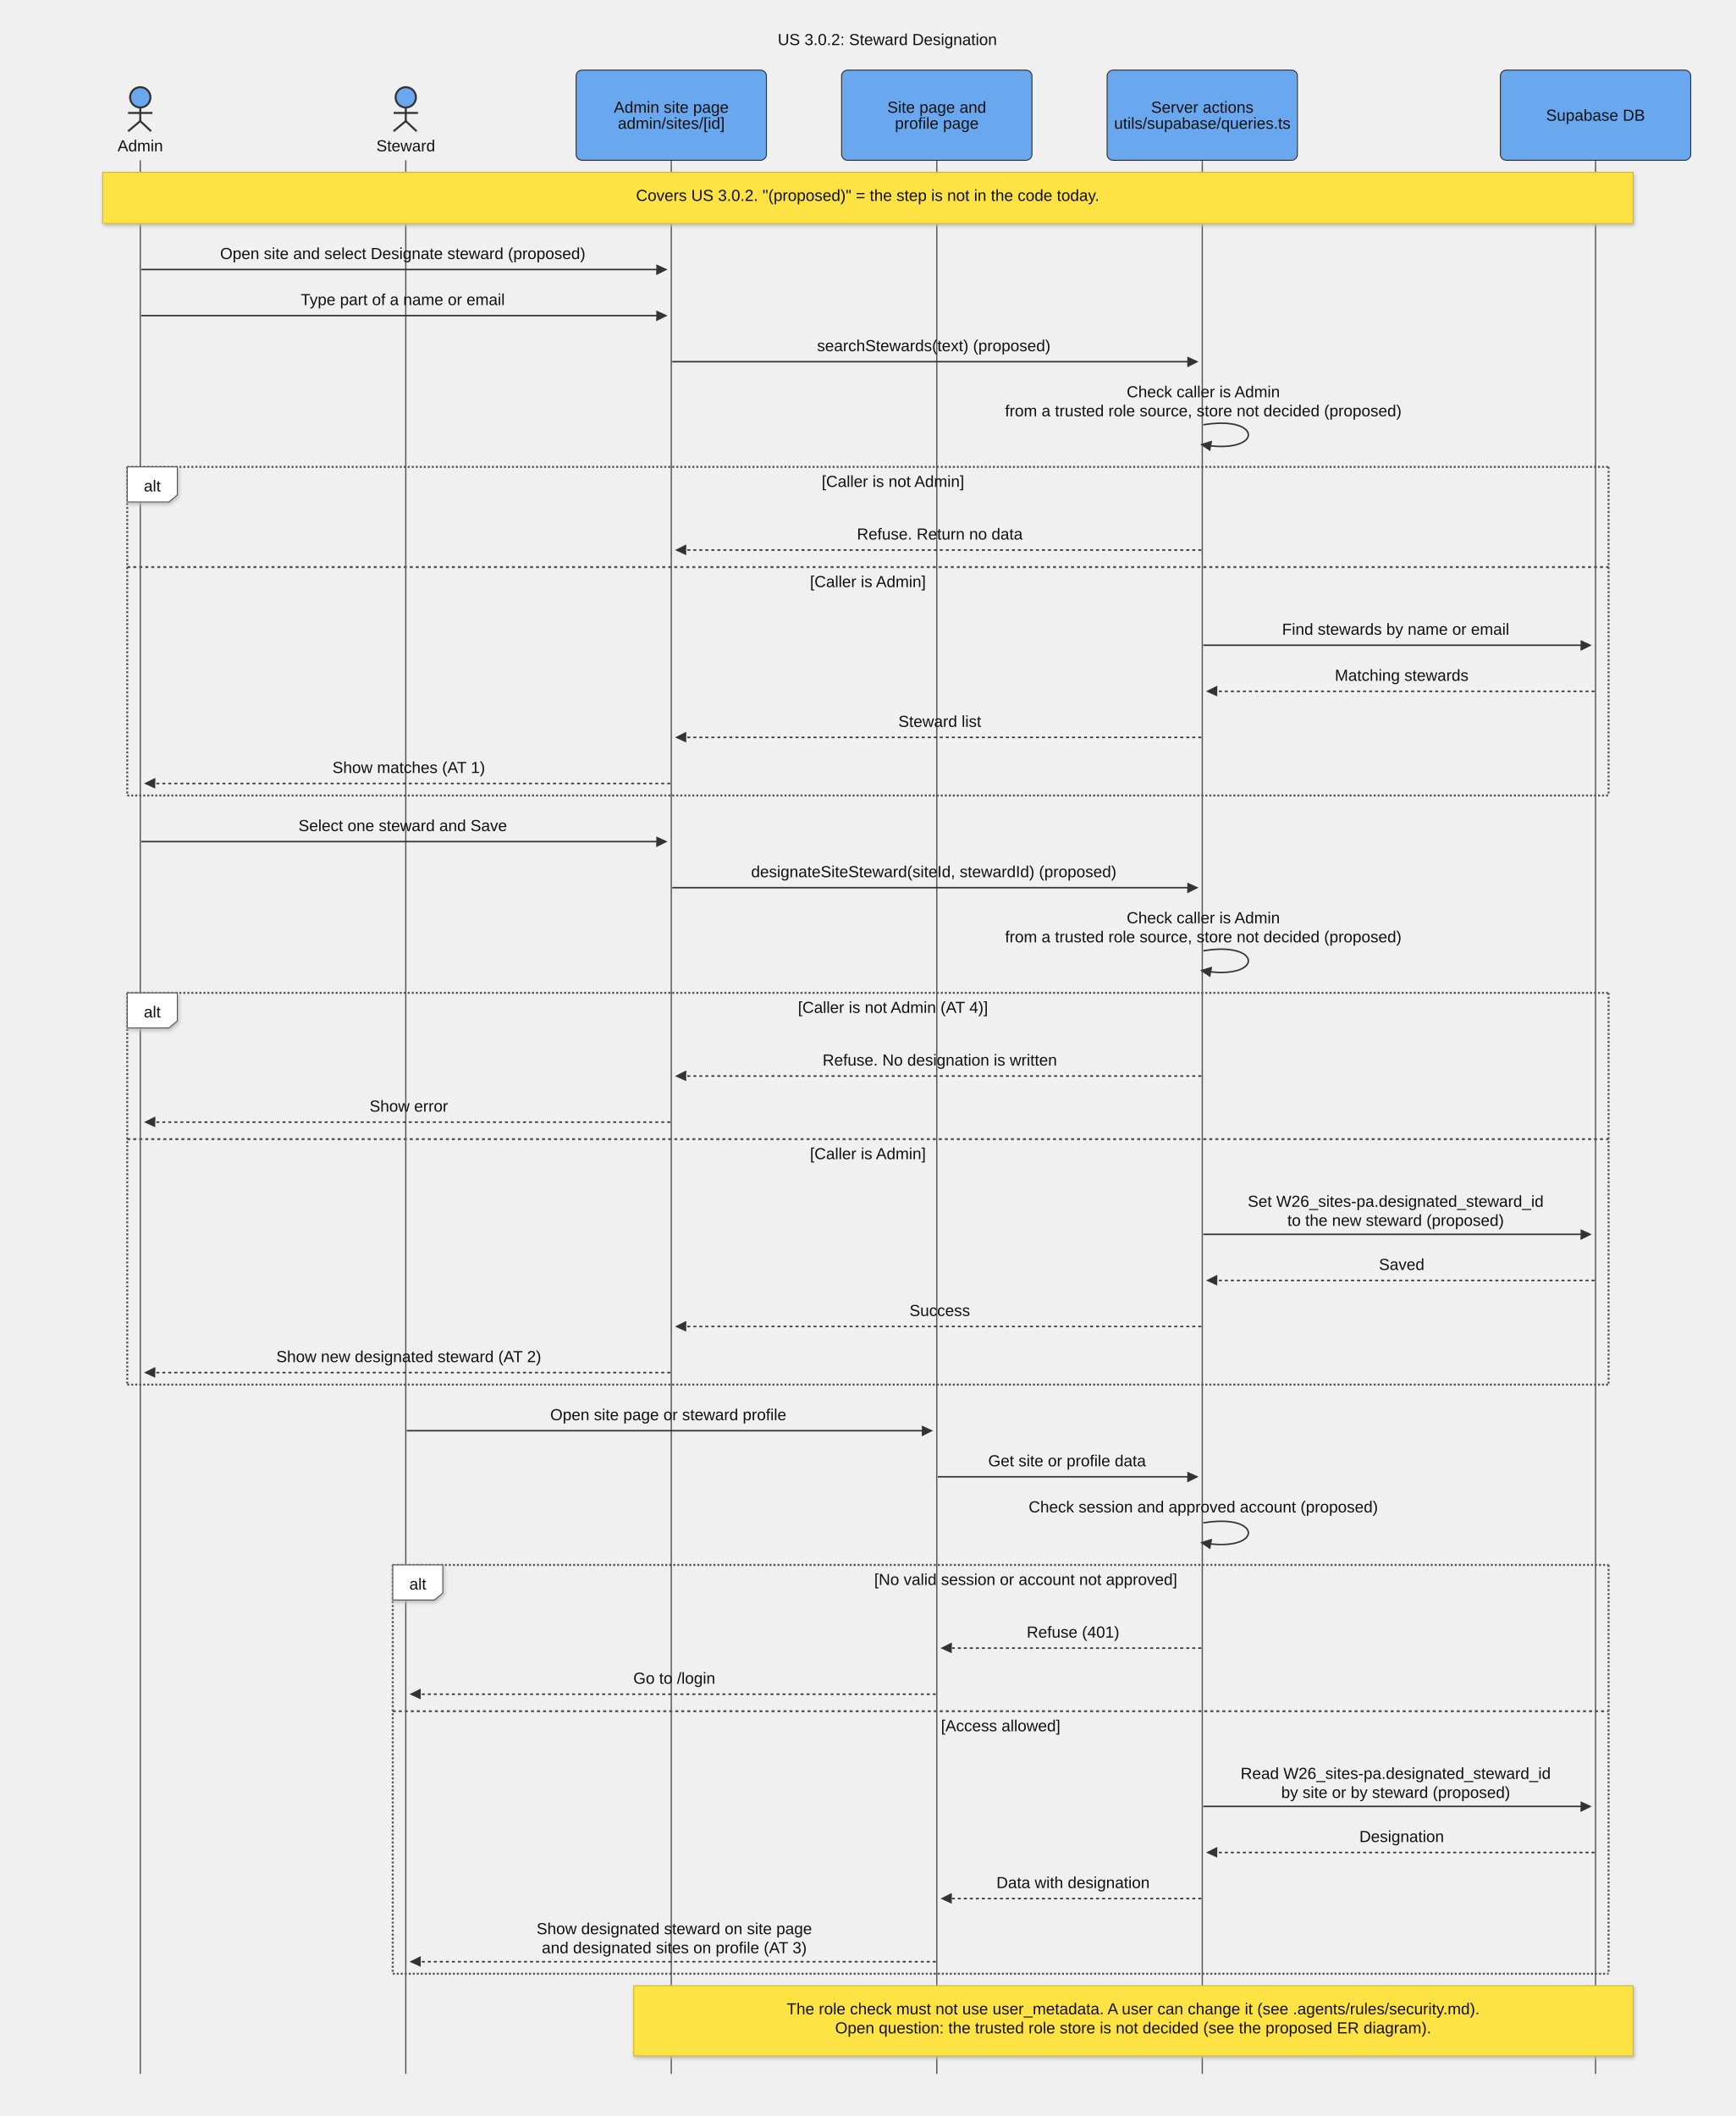
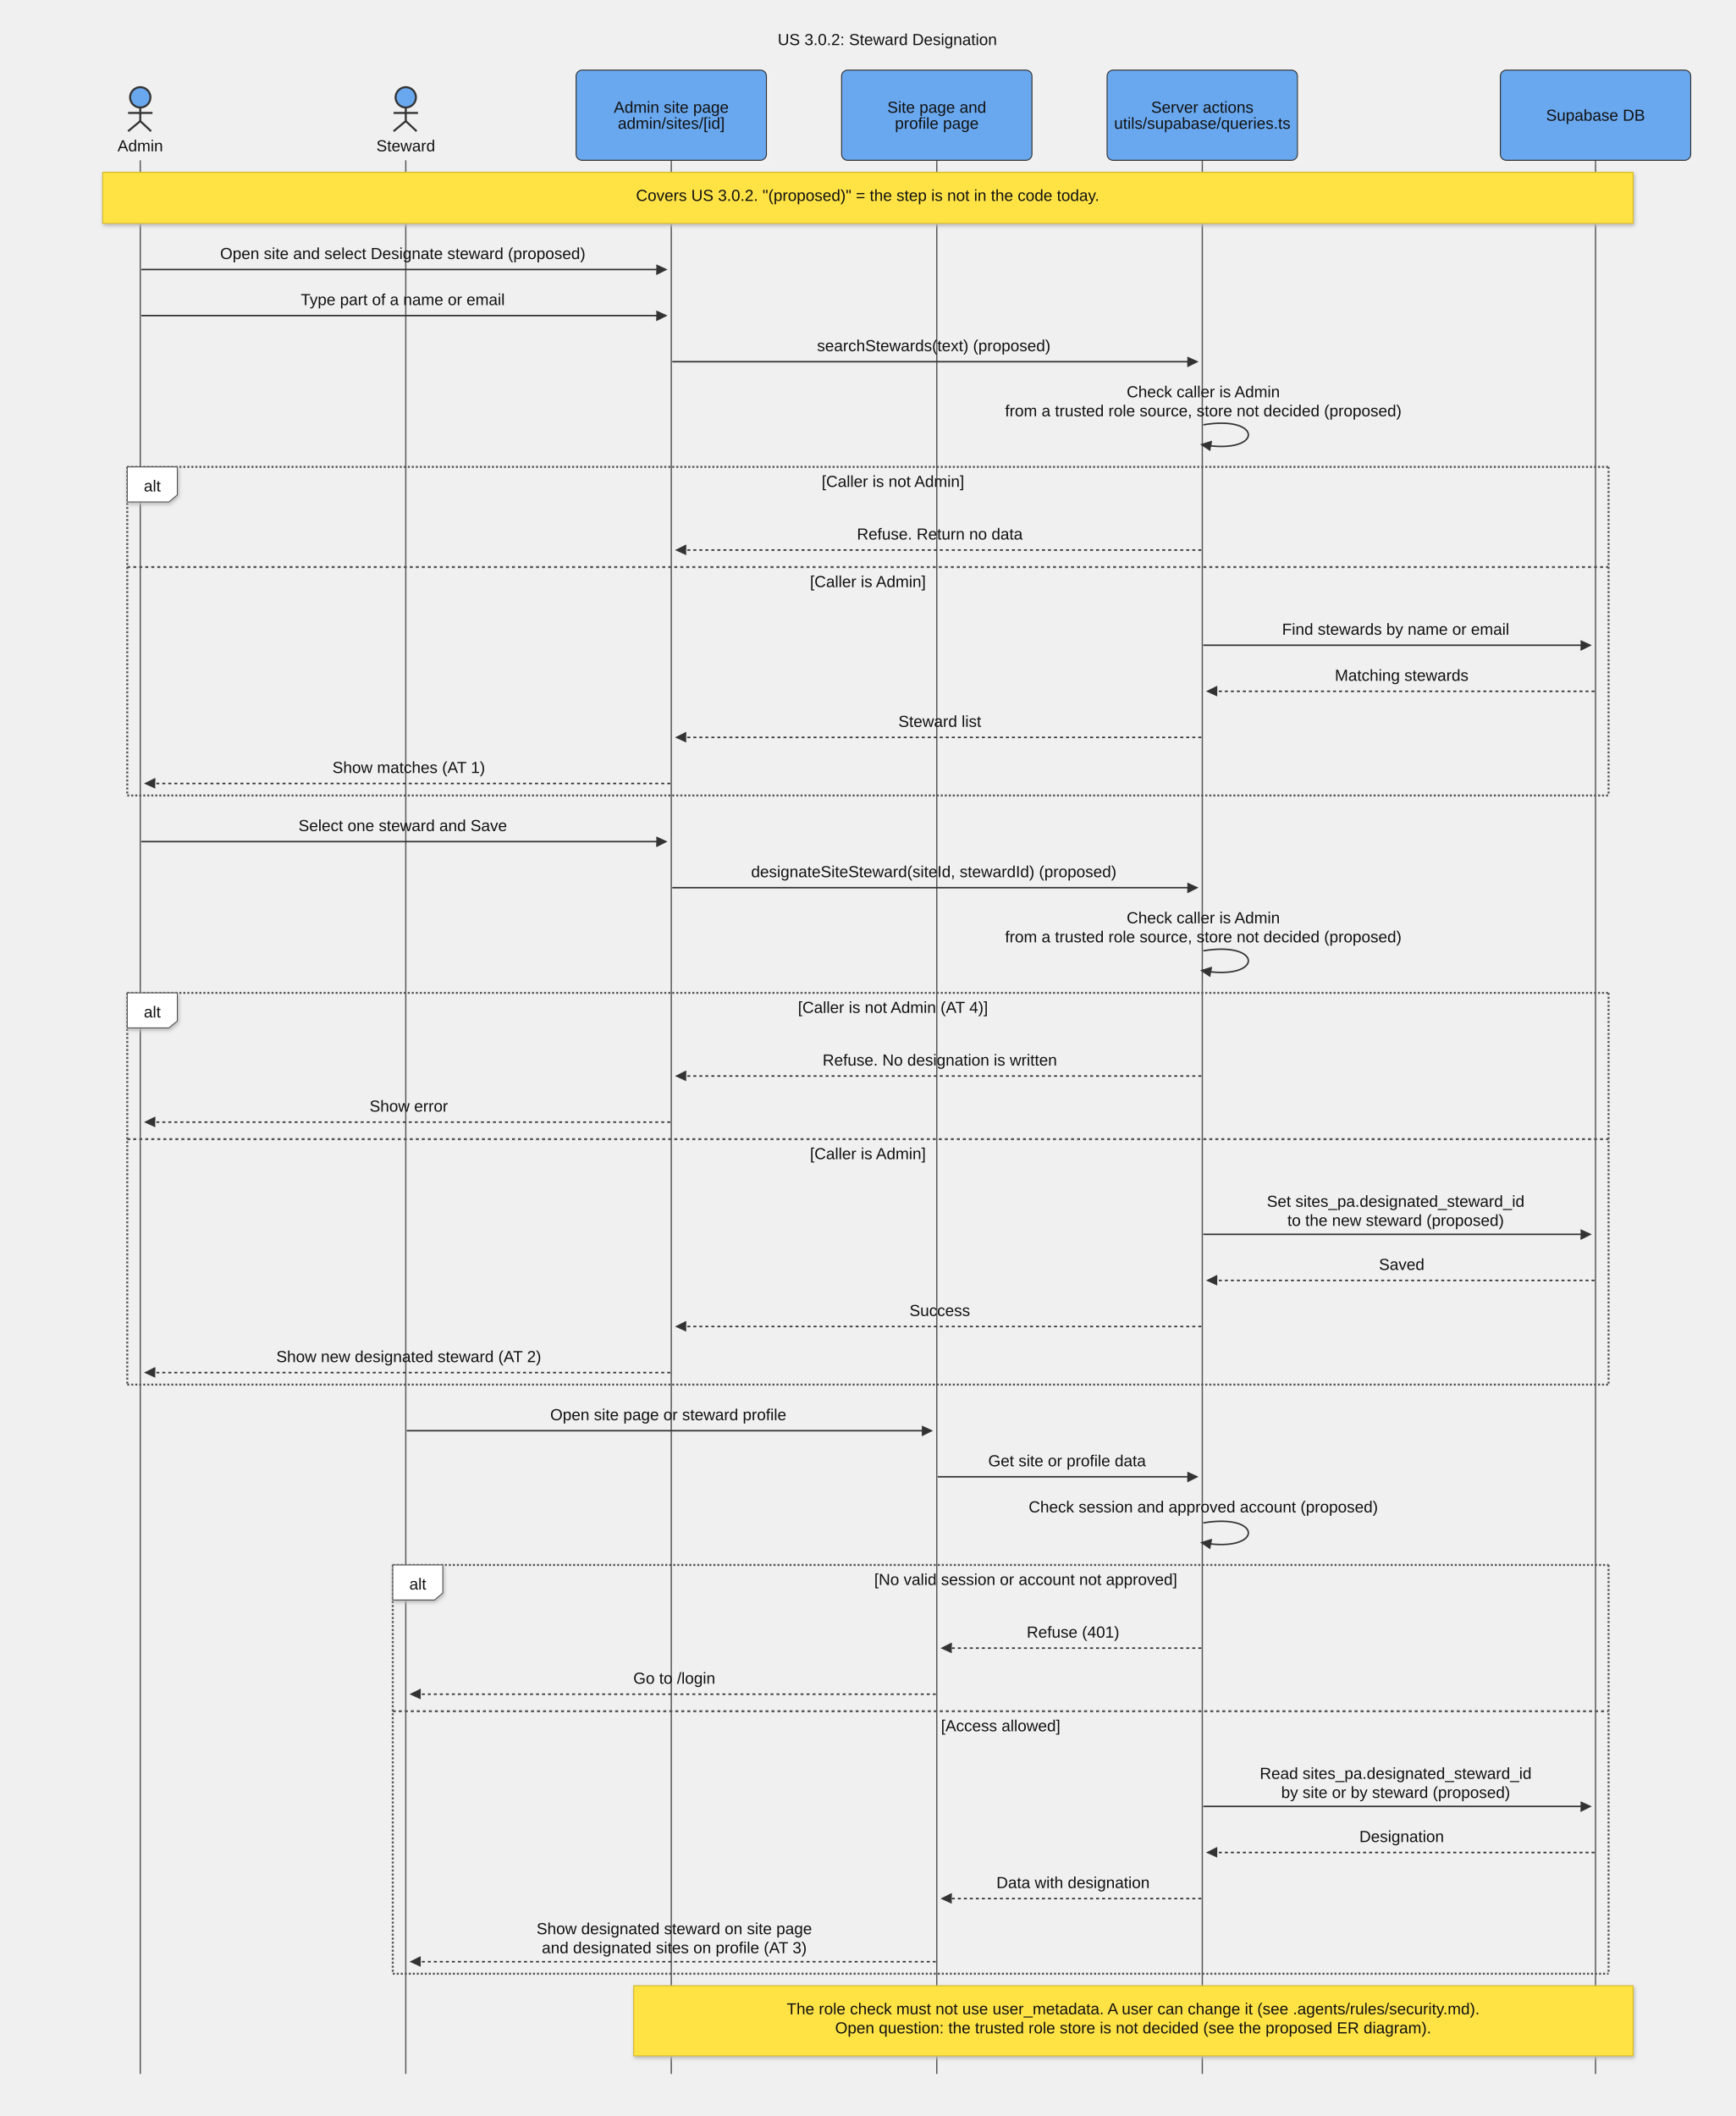
<svg xmlns="http://www.w3.org/2000/svg" id="my-svg" width="100%" style="max-width: 1732.5px; background-color: white;" viewBox="-45 -70 1732.5 2112" role="graphics-document document" aria-roledescription="sequence">
  <g>
    <line id="actor5" x1="1547.5" y1="90" x2="1547.5" y2="2000" class="actor-line 200" stroke-width="0.5px" stroke="#999" name="DB" data-et="life-line" data-id="DB" />
    <g id="root-5" data-look="neo" data-et="participant" data-type="participant" data-id="DB">
      <rect x="1452.5" y="0" fill="#eaeaea" stroke="#666" width="190" height="90" name="DB" rx="6" ry="6" class="actor actor-top" data-look="neo" filter="url(#my-svg-drop-shadow)" />
      <text x="1547.5" y="45" dominant-baseline="central" alignment-baseline="central" class="actor actor-box" style="text-anchor: middle; font-size: 16px; font-weight: 400;">
        <tspan x="1547.5" dy="0">Supabase DB</tspan>
      </text>
    </g>
  </g>
  <g>
    <line id="actor4" x1="1155" y1="90" x2="1155" y2="2000" class="actor-line 200" stroke-width="0.5px" stroke="#999" name="Server" data-et="life-line" data-id="Server" />
    <g id="root-4" data-look="neo" data-et="participant" data-type="participant" data-id="Server">
      <rect x="1060" y="0" fill="#eaeaea" stroke="#666" width="190" height="90" name="Server" rx="6" ry="6" class="actor actor-top" data-look="neo" filter="url(#my-svg-drop-shadow)" />
      <text x="1155" y="45" dominant-baseline="central" alignment-baseline="central" class="actor actor-box" style="text-anchor: middle; font-size: 16px; font-weight: 400;">
        <tspan x="1155" dy="-8">Server actions</tspan>
      </text>
      <text x="1155" y="45" dominant-baseline="central" alignment-baseline="central" class="actor actor-box" style="text-anchor: middle; font-size: 16px; font-weight: 400;">
        <tspan x="1155" dy="8">utils/supabase/queries.ts</tspan>
      </text>
    </g>
  </g>
  <g>
    <line id="actor3" x1="890" y1="90" x2="890" y2="2000" class="actor-line 200" stroke-width="0.5px" stroke="#999" name="Pages" data-et="life-line" data-id="Pages" />
    <g id="root-3" data-look="neo" data-et="participant" data-type="participant" data-id="Pages">
      <rect x="795" y="0" fill="#eaeaea" stroke="#666" width="190" height="90" name="Pages" rx="6" ry="6" class="actor actor-top" data-look="neo" filter="url(#my-svg-drop-shadow)" />
      <text x="890" y="45" dominant-baseline="central" alignment-baseline="central" class="actor actor-box" style="text-anchor: middle; font-size: 16px; font-weight: 400;">
        <tspan x="890" dy="-8">Site page and</tspan>
      </text>
      <text x="890" y="45" dominant-baseline="central" alignment-baseline="central" class="actor actor-box" style="text-anchor: middle; font-size: 16px; font-weight: 400;">
        <tspan x="890" dy="8">profile page</tspan>
      </text>
    </g>
  </g>
  <g>
    <line id="actor2" x1="625" y1="90" x2="625" y2="2000" class="actor-line 200" stroke-width="0.5px" stroke="#999" name="AdminSite" data-et="life-line" data-id="AdminSite" />
    <g id="root-2" data-look="neo" data-et="participant" data-type="participant" data-id="AdminSite">
      <rect x="530" y="0" fill="#eaeaea" stroke="#666" width="190" height="90" name="AdminSite" rx="6" ry="6" class="actor actor-top" data-look="neo" filter="url(#my-svg-drop-shadow)" />
      <text x="625" y="45" dominant-baseline="central" alignment-baseline="central" class="actor actor-box" style="text-anchor: middle; font-size: 16px; font-weight: 400;">
        <tspan x="625" dy="-8">Admin site page</tspan>
      </text>
      <text x="625" y="45" dominant-baseline="central" alignment-baseline="central" class="actor actor-box" style="text-anchor: middle; font-size: 16px; font-weight: 400;">
        <tspan x="625" dy="8">admin/sites/[id]</tspan>
      </text>
    </g>
  </g>
  <g>
    <line id="actor1" x1="360" y1="90" x2="360" y2="2000" class="actor-line 200" stroke-width="0.5px" stroke="#999" name="Steward" data-et="life-line" data-id="Steward" />
  </g>
  <g>
    <line id="actor0" x1="95" y1="90" x2="95" y2="2000" class="actor-line 200" stroke-width="0.5px" stroke="#999" name="Admin" data-et="life-line" data-id="Admin" />
  </g>
  <style>#my-svg{font-family:"trebuchet ms",verdana,arial,sans-serif;font-size:16px;fill:#111111;}@keyframes edge-animation-frame{from{stroke-dashoffset:0;}}@keyframes dash{to{stroke-dashoffset:0;}}#my-svg .edge-animation-slow{stroke-dasharray:9,5!important;stroke-dashoffset:900;animation:dash 50s linear infinite;stroke-linecap:round;}#my-svg .edge-animation-fast{stroke-dasharray:9,5!important;stroke-dashoffset:900;animation:dash 20s linear infinite;stroke-linecap:round;}#my-svg .error-icon{fill:hsl(31.791, 80.723%, 72.451%);}#my-svg .error-text{fill:rgb(13.542, 66.864, 126.958);stroke:rgb(13.542, 66.864, 126.958);}#my-svg .edge-thickness-normal{stroke-width:1px;}#my-svg .edge-thickness-thick{stroke-width:3.5px;}#my-svg .edge-pattern-solid{stroke-dasharray:0;}#my-svg .edge-thickness-invisible{stroke-width:0;fill:none;}#my-svg .edge-pattern-dashed{stroke-dasharray:3;}#my-svg .edge-pattern-dotted{stroke-dasharray:2;}#my-svg .marker{fill:#000000;stroke:#000000;}#my-svg .marker.cross{stroke:#000000;}#my-svg svg{font-family:"trebuchet ms",verdana,arial,sans-serif;font-size:16px;}#my-svg p{margin:0;}#my-svg .actor{stroke:#333333;fill:#69a8ef;stroke-width:1;}#my-svg rect.actor.outer-path[data-look="neo"]{filter:drop-shadow( 1px 2px 2px rgba(185,185,185,1));}#my-svg rect.note[data-look="neo"]{stroke:#d4ba24;fill:#ffe344;filter:drop-shadow( 1px 2px 2px rgba(185,185,185,1));}#my-svg text.actor&gt;tspan{fill:#111111;stroke:none;}#my-svg .actor-line{stroke:#555555;}#my-svg .innerArc{stroke-width:1.5;stroke-dasharray:none;}#my-svg .messageLine0{stroke-width:1.5;stroke-dasharray:none;stroke:#333333;}#my-svg .messageLine1{stroke-width:1.5;stroke-dasharray:2,2;stroke:#333333;}#my-svg [id$="-arrowhead"] path{fill:#333333;stroke:#333333;}#my-svg .sequenceNumber{fill:#ffffff;}#my-svg [id$="-sequencenumber"]{fill:#333333;}#my-svg [id$="-crosshead"] path{fill:#333333;stroke:#333333;}#my-svg .messageText{fill:#111111;stroke:none;}#my-svg .labelBox{stroke:#555555;fill:#ffffff;filter:drop-shadow( 1px 2px 2px rgba(185,185,185,1));}#my-svg .labelText,#my-svg .labelText&gt;tspan{fill:#111111;stroke:none;}#my-svg .loopText,#my-svg .loopText&gt;tspan{fill:#111111;stroke:none;}#my-svg .sectionTitle,#my-svg .sectionTitle&gt;tspan{fill:#111111;stroke:none;}#my-svg .loopLine{stroke-width:2px;stroke-dasharray:2,2;stroke:#555555;fill:#555555;}#my-svg .note{stroke:#d4ba24;fill:#ffe344;}#my-svg .noteText,#my-svg .noteText&gt;tspan{fill:#111111;stroke:none;}#my-svg .activation0{fill:#cdd3db;stroke:#cdd3db;}#my-svg .activation1{fill:#cdd3db;stroke:#cdd3db;}#my-svg .activation2{fill:#cdd3db;stroke:#cdd3db;}#my-svg .actorPopupMenu{position:absolute;}#my-svg .actorPopupMenuPanel{position:absolute;fill:#69a8ef;box-shadow:0px 8px 16px 0px rgba(0,0,0,0.2);filter:drop-shadow(3px 5px 2px rgb(0 0 0 / 0.4));}#my-svg .actor-man circle,#my-svg line{fill:#69a8ef;stroke-width:2px;}#my-svg g rect.rect{filter:drop-shadow( 1px 2px 2px rgba(185,185,185,1));stroke:#333333;}#my-svg .node .neo-node{stroke:#333333;}#my-svg [data-look="neo"].node rect,#my-svg [data-look="neo"].cluster rect,#my-svg [data-look="neo"].node polygon{stroke:url(#my-svg-gradient);filter:drop-shadow( 1px 2px 2px rgba(185,185,185,1));}#my-svg [data-look="neo"].swimlane.cluster rect{filter:none;}#my-svg [data-look="neo"].node path{stroke:url(#my-svg-gradient);stroke-width:1px;}#my-svg [data-look="neo"].node .outer-path{filter:drop-shadow( 1px 2px 2px rgba(185,185,185,1));}#my-svg [data-look="neo"].node .neo-line path{stroke:#333333;filter:none;}#my-svg [data-look="neo"].node circle{stroke:url(#my-svg-gradient);filter:drop-shadow( 1px 2px 2px rgba(185,185,185,1));}#my-svg [data-look="neo"].node circle .state-start{fill:#000000;}#my-svg [data-look="neo"].icon-shape .icon{fill:url(#my-svg-gradient);filter:drop-shadow( 1px 2px 2px rgba(185,185,185,1));}#my-svg [data-look="neo"].icon-shape .icon-neo path{stroke:url(#my-svg-gradient);filter:drop-shadow( 1px 2px 2px rgba(185,185,185,1));}#my-svg .actor-line{stroke-dasharray:10,10!important;stroke-width:1.25px!important;}#my-svg :root{--mermaid-font-family:"trebuchet ms",verdana,arial,sans-serif;}</style>
  <g />
  <defs>
    <symbol id="my-svg-computer" width="24" height="24">
      <path transform="scale(.5)" d="M2 2v13h20v-13h-20zm18 11h-16v-9h16v9zm-10.228 6l.466-1h3.524l.467 1h-4.457zm14.228 3h-24l2-6h2.104l-1.33 4h18.45l-1.297-4h2.073l2 6zm-5-10h-14v-7h14v7z" />
    </symbol>
  </defs>
  <defs>
    <symbol id="my-svg-database" fill-rule="evenodd" clip-rule="evenodd">
      <path transform="scale(.5)" d="M12.258.001l.256.004.255.005.253.008.251.01.249.012.247.015.246.016.242.019.241.02.239.023.236.024.233.027.231.028.229.031.225.032.223.034.22.036.217.038.214.04.211.041.208.043.205.045.201.046.198.048.194.05.191.051.187.053.183.054.18.056.175.057.172.059.168.06.163.061.16.063.155.064.15.066.074.033.073.033.071.034.07.034.069.035.068.035.067.035.066.035.064.036.064.036.062.036.06.036.06.037.058.037.058.037.055.038.055.038.053.038.052.038.051.039.05.039.048.039.047.039.045.04.044.04.043.04.041.04.04.041.039.041.037.041.036.041.034.041.033.042.032.042.03.042.029.042.027.042.026.043.024.043.023.043.021.043.02.043.018.044.017.043.015.044.013.044.012.044.011.045.009.044.007.045.006.045.004.045.002.045.001.045v17l-.001.045-.002.045-.004.045-.006.045-.007.045-.009.044-.011.045-.012.044-.013.044-.015.044-.017.043-.018.044-.02.043-.021.043-.023.043-.024.043-.026.043-.027.042-.029.042-.03.042-.032.042-.033.042-.034.041-.036.041-.037.041-.039.041-.04.041-.041.04-.043.04-.044.04-.045.04-.047.039-.048.039-.05.039-.051.039-.052.038-.053.038-.055.038-.055.038-.058.037-.058.037-.06.037-.06.036-.062.036-.064.036-.064.036-.066.035-.067.035-.068.035-.069.035-.07.034-.071.034-.073.033-.074.033-.15.066-.155.064-.16.063-.163.061-.168.06-.172.059-.175.057-.18.056-.183.054-.187.053-.191.051-.194.05-.198.048-.201.046-.205.045-.208.043-.211.041-.214.04-.217.038-.22.036-.223.034-.225.032-.229.031-.231.028-.233.027-.236.024-.239.023-.241.02-.242.019-.246.016-.247.015-.249.012-.251.01-.253.008-.255.005-.256.004-.258.001-.258-.001-.256-.004-.255-.005-.253-.008-.251-.01-.249-.012-.247-.015-.245-.016-.243-.019-.241-.02-.238-.023-.236-.024-.234-.027-.231-.028-.228-.031-.226-.032-.223-.034-.22-.036-.217-.038-.214-.04-.211-.041-.208-.043-.204-.045-.201-.046-.198-.048-.195-.05-.19-.051-.187-.053-.184-.054-.179-.056-.176-.057-.172-.059-.167-.06-.164-.061-.159-.063-.155-.064-.151-.066-.074-.033-.072-.033-.072-.034-.07-.034-.069-.035-.068-.035-.067-.035-.066-.035-.064-.036-.063-.036-.062-.036-.061-.036-.06-.037-.058-.037-.057-.037-.056-.038-.055-.038-.053-.038-.052-.038-.051-.039-.049-.039-.049-.039-.046-.039-.046-.04-.044-.04-.043-.04-.041-.04-.04-.041-.039-.041-.037-.041-.036-.041-.034-.041-.033-.042-.032-.042-.03-.042-.029-.042-.027-.042-.026-.043-.024-.043-.023-.043-.021-.043-.02-.043-.018-.044-.017-.043-.015-.044-.013-.044-.012-.044-.011-.045-.009-.044-.007-.045-.006-.045-.004-.045-.002-.045-.001-.045v-17l.001-.045.002-.045.004-.045.006-.045.007-.045.009-.044.011-.045.012-.044.013-.044.015-.044.017-.043.018-.044.02-.043.021-.043.023-.043.024-.043.026-.043.027-.042.029-.042.03-.042.032-.042.033-.042.034-.041.036-.041.037-.041.039-.041.04-.041.041-.04.043-.04.044-.04.046-.04.046-.039.049-.039.049-.039.051-.039.052-.038.053-.038.055-.038.056-.038.057-.037.058-.037.06-.037.061-.036.062-.036.063-.036.064-.036.066-.035.067-.035.068-.035.069-.035.07-.034.072-.034.072-.033.074-.033.151-.066.155-.064.159-.063.164-.061.167-.06.172-.059.176-.057.179-.056.184-.054.187-.053.19-.051.195-.05.198-.048.201-.046.204-.045.208-.043.211-.041.214-.04.217-.038.22-.036.223-.034.226-.032.228-.031.231-.028.234-.027.236-.024.238-.023.241-.02.243-.019.245-.016.247-.015.249-.012.251-.01.253-.008.255-.005.256-.004.258-.001.258.001zm-9.258 20.499v.01l.001.021.003.021.004.022.005.021.006.022.007.022.009.023.01.022.011.023.012.023.013.023.015.023.016.024.017.023.018.024.019.024.021.024.022.025.023.024.024.025.052.049.056.05.061.051.066.051.07.051.075.051.079.052.084.052.088.052.092.052.097.052.102.051.105.052.11.052.114.051.119.051.123.051.127.05.131.05.135.05.139.048.144.049.147.047.152.047.155.047.16.045.163.045.167.043.171.043.176.041.178.041.183.039.187.039.19.037.194.035.197.035.202.033.204.031.209.03.212.029.216.027.219.025.222.024.226.021.23.02.233.018.236.016.24.015.243.012.246.01.249.008.253.005.256.004.259.001.26-.001.257-.004.254-.005.25-.008.247-.011.244-.012.241-.014.237-.016.233-.018.231-.021.226-.021.224-.024.22-.026.216-.027.212-.028.21-.031.205-.031.202-.034.198-.034.194-.036.191-.037.187-.039.183-.04.179-.04.175-.042.172-.043.168-.044.163-.045.16-.046.155-.046.152-.047.148-.048.143-.049.139-.049.136-.05.131-.05.126-.05.123-.051.118-.052.114-.051.11-.052.106-.052.101-.052.096-.052.092-.052.088-.053.083-.051.079-.052.074-.052.07-.051.065-.051.06-.051.056-.05.051-.05.023-.024.023-.025.021-.024.02-.024.019-.024.018-.024.017-.024.015-.023.014-.024.013-.023.012-.023.01-.023.01-.022.008-.022.006-.022.006-.022.004-.022.004-.021.001-.021.001-.021v-4.127l-.077.055-.08.053-.083.054-.085.053-.087.052-.09.052-.093.051-.095.05-.097.05-.1.049-.102.049-.105.048-.106.047-.109.047-.111.046-.114.045-.115.045-.118.044-.12.043-.122.042-.124.042-.126.041-.128.04-.13.04-.132.038-.134.038-.135.037-.138.037-.139.035-.142.035-.143.034-.144.033-.147.032-.148.031-.15.03-.151.03-.153.029-.154.027-.156.027-.158.026-.159.025-.161.024-.162.023-.163.022-.165.021-.166.02-.167.019-.169.018-.169.017-.171.016-.173.015-.173.014-.175.013-.175.012-.177.011-.178.01-.179.008-.179.008-.181.006-.182.005-.182.004-.184.003-.184.002h-.37l-.184-.002-.184-.003-.182-.004-.182-.005-.181-.006-.179-.008-.179-.008-.178-.01-.176-.011-.176-.012-.175-.013-.173-.014-.172-.015-.171-.016-.17-.017-.169-.018-.167-.019-.166-.02-.165-.021-.163-.022-.162-.023-.161-.024-.159-.025-.157-.026-.156-.027-.155-.027-.153-.029-.151-.03-.15-.03-.148-.031-.146-.032-.145-.033-.143-.034-.141-.035-.14-.035-.137-.037-.136-.037-.134-.038-.132-.038-.13-.04-.128-.04-.126-.041-.124-.042-.122-.042-.12-.044-.117-.043-.116-.045-.113-.045-.112-.046-.109-.047-.106-.047-.105-.048-.102-.049-.1-.049-.097-.05-.095-.05-.093-.052-.09-.051-.087-.052-.085-.053-.083-.054-.08-.054-.077-.054v4.127zm0-5.654v.011l.001.021.003.021.004.021.005.022.006.022.007.022.009.022.01.022.011.023.012.023.013.023.015.024.016.023.017.024.018.024.019.024.021.024.022.024.023.025.024.024.052.05.056.05.061.05.066.051.07.051.075.052.079.051.084.052.088.052.092.052.097.052.102.052.105.052.11.051.114.051.119.052.123.05.127.051.131.05.135.049.139.049.144.048.147.048.152.047.155.046.16.045.163.045.167.044.171.042.176.042.178.04.183.04.187.038.19.037.194.036.197.034.202.033.204.032.209.03.212.028.216.027.219.025.222.024.226.022.23.02.233.018.236.016.24.014.243.012.246.01.249.008.253.006.256.003.259.001.26-.001.257-.003.254-.006.25-.008.247-.01.244-.012.241-.015.237-.016.233-.018.231-.02.226-.022.224-.024.22-.025.216-.027.212-.029.21-.03.205-.032.202-.033.198-.035.194-.036.191-.037.187-.039.183-.039.179-.041.175-.042.172-.043.168-.044.163-.045.16-.045.155-.047.152-.047.148-.048.143-.048.139-.05.136-.049.131-.05.126-.051.123-.051.118-.051.114-.052.11-.052.106-.052.101-.052.096-.052.092-.052.088-.052.083-.052.079-.052.074-.051.07-.052.065-.051.06-.05.056-.051.051-.049.023-.025.023-.024.021-.025.02-.024.019-.024.018-.024.017-.024.015-.023.014-.023.013-.024.012-.022.01-.023.01-.023.008-.022.006-.022.006-.022.004-.021.004-.022.001-.021.001-.021v-4.139l-.077.054-.08.054-.083.054-.085.052-.087.053-.09.051-.093.051-.095.051-.097.05-.1.049-.102.049-.105.048-.106.047-.109.047-.111.046-.114.045-.115.044-.118.044-.12.044-.122.042-.124.042-.126.041-.128.04-.13.039-.132.039-.134.038-.135.037-.138.036-.139.036-.142.035-.143.033-.144.033-.147.033-.148.031-.15.03-.151.03-.153.028-.154.028-.156.027-.158.026-.159.025-.161.024-.162.023-.163.022-.165.021-.166.02-.167.019-.169.018-.169.017-.171.016-.173.015-.173.014-.175.013-.175.012-.177.011-.178.009-.179.009-.179.007-.181.007-.182.005-.182.004-.184.003-.184.002h-.37l-.184-.002-.184-.003-.182-.004-.182-.005-.181-.007-.179-.007-.179-.009-.178-.009-.176-.011-.176-.012-.175-.013-.173-.014-.172-.015-.171-.016-.17-.017-.169-.018-.167-.019-.166-.02-.165-.021-.163-.022-.162-.023-.161-.024-.159-.025-.157-.026-.156-.027-.155-.028-.153-.028-.151-.03-.15-.03-.148-.031-.146-.033-.145-.033-.143-.033-.141-.035-.14-.036-.137-.036-.136-.037-.134-.038-.132-.039-.13-.039-.128-.04-.126-.041-.124-.042-.122-.043-.12-.043-.117-.044-.116-.044-.113-.046-.112-.046-.109-.046-.106-.047-.105-.048-.102-.049-.1-.049-.097-.05-.095-.051-.093-.051-.09-.051-.087-.053-.085-.052-.083-.054-.08-.054-.077-.054v4.139zm0-5.666v.011l.001.02.003.022.004.021.005.022.006.021.007.022.009.023.01.022.011.023.012.023.013.023.015.023.016.024.017.024.018.023.019.024.021.025.022.024.023.024.024.025.052.05.056.05.061.05.066.051.07.051.075.052.079.051.084.052.088.052.092.052.097.052.102.052.105.051.11.052.114.051.119.051.123.051.127.05.131.05.135.05.139.049.144.048.147.048.152.047.155.046.16.045.163.045.167.043.171.043.176.042.178.04.183.04.187.038.19.037.194.036.197.034.202.033.204.032.209.03.212.028.216.027.219.025.222.024.226.021.23.02.233.018.236.017.24.014.243.012.246.01.249.008.253.006.256.003.259.001.26-.001.257-.003.254-.006.25-.008.247-.01.244-.013.241-.014.237-.016.233-.018.231-.02.226-.022.224-.024.22-.025.216-.027.212-.029.21-.03.205-.032.202-.033.198-.035.194-.036.191-.037.187-.039.183-.039.179-.041.175-.042.172-.043.168-.044.163-.045.16-.045.155-.047.152-.047.148-.048.143-.049.139-.049.136-.049.131-.051.126-.05.123-.051.118-.052.114-.051.11-.052.106-.052.101-.052.096-.052.092-.052.088-.052.083-.052.079-.052.074-.052.07-.051.065-.051.06-.051.056-.05.051-.049.023-.025.023-.025.021-.024.02-.024.019-.024.018-.024.017-.024.015-.023.014-.024.013-.023.012-.023.01-.022.01-.023.008-.022.006-.022.006-.022.004-.022.004-.021.001-.021.001-.021v-4.153l-.077.054-.08.054-.083.053-.085.053-.087.053-.09.051-.093.051-.095.051-.097.05-.1.049-.102.048-.105.048-.106.048-.109.046-.111.046-.114.046-.115.044-.118.044-.12.043-.122.043-.124.042-.126.041-.128.04-.13.039-.132.039-.134.038-.135.037-.138.036-.139.036-.142.034-.143.034-.144.033-.147.032-.148.032-.15.03-.151.03-.153.028-.154.028-.156.027-.158.026-.159.024-.161.024-.162.023-.163.023-.165.021-.166.02-.167.019-.169.018-.169.017-.171.016-.173.015-.173.014-.175.013-.175.012-.177.01-.178.01-.179.009-.179.007-.181.006-.182.006-.182.004-.184.003-.184.001-.185.001-.185-.001-.184-.001-.184-.003-.182-.004-.182-.006-.181-.006-.179-.007-.179-.009-.178-.01-.176-.01-.176-.012-.175-.013-.173-.014-.172-.015-.171-.016-.17-.017-.169-.018-.167-.019-.166-.02-.165-.021-.163-.023-.162-.023-.161-.024-.159-.024-.157-.026-.156-.027-.155-.028-.153-.028-.151-.03-.15-.03-.148-.032-.146-.032-.145-.033-.143-.034-.141-.034-.14-.036-.137-.036-.136-.037-.134-.038-.132-.039-.13-.039-.128-.041-.126-.041-.124-.041-.122-.043-.12-.043-.117-.044-.116-.044-.113-.046-.112-.046-.109-.046-.106-.048-.105-.048-.102-.048-.1-.05-.097-.049-.095-.051-.093-.051-.09-.052-.087-.052-.085-.053-.083-.053-.08-.054-.077-.054v4.153zm8.74-8.179l-.257.004-.254.005-.25.008-.247.011-.244.012-.241.014-.237.016-.233.018-.231.021-.226.022-.224.023-.22.026-.216.027-.212.028-.21.031-.205.032-.202.033-.198.034-.194.036-.191.038-.187.038-.183.04-.179.041-.175.042-.172.043-.168.043-.163.045-.16.046-.155.046-.152.048-.148.048-.143.048-.139.049-.136.05-.131.05-.126.051-.123.051-.118.051-.114.052-.11.052-.106.052-.101.052-.096.052-.092.052-.088.052-.083.052-.079.052-.074.051-.07.052-.065.051-.06.05-.056.05-.051.05-.023.025-.023.024-.021.024-.02.025-.019.024-.018.024-.017.023-.015.024-.014.023-.013.023-.012.023-.01.023-.01.022-.008.022-.006.023-.006.021-.004.022-.004.021-.001.021-.001.021.001.021.001.021.004.021.004.022.006.021.006.023.008.022.01.022.01.023.012.023.013.023.014.023.015.024.017.023.018.024.019.024.02.025.021.024.023.024.023.025.051.05.056.05.06.05.065.051.07.052.074.051.079.052.083.052.088.052.092.052.096.052.101.052.106.052.11.052.114.052.118.051.123.051.126.051.131.05.136.05.139.049.143.048.148.048.152.048.155.046.16.046.163.045.168.043.172.043.175.042.179.041.183.04.187.038.191.038.194.036.198.034.202.033.205.032.21.031.212.028.216.027.22.026.224.023.226.022.231.021.233.018.237.016.241.014.244.012.247.011.25.008.254.005.257.004.26.001.26-.001.257-.004.254-.005.25-.008.247-.011.244-.012.241-.014.237-.016.233-.018.231-.021.226-.022.224-.023.22-.026.216-.027.212-.028.21-.031.205-.032.202-.033.198-.034.194-.036.191-.038.187-.038.183-.04.179-.041.175-.042.172-.043.168-.043.163-.045.16-.046.155-.046.152-.048.148-.048.143-.048.139-.049.136-.05.131-.05.126-.051.123-.051.118-.051.114-.052.11-.052.106-.052.101-.052.096-.052.092-.052.088-.052.083-.052.079-.052.074-.051.07-.052.065-.051.06-.05.056-.05.051-.05.023-.025.023-.024.021-.024.02-.025.019-.024.018-.024.017-.023.015-.024.014-.023.013-.023.012-.023.01-.023.01-.022.008-.022.006-.023.006-.021.004-.022.004-.021.001-.021.001-.021-.001-.021-.001-.021-.004-.021-.004-.022-.006-.021-.006-.023-.008-.022-.01-.022-.01-.023-.012-.023-.013-.023-.014-.023-.015-.024-.017-.023-.018-.024-.019-.024-.02-.025-.021-.024-.023-.024-.023-.025-.051-.05-.056-.05-.06-.05-.065-.051-.07-.052-.074-.051-.079-.052-.083-.052-.088-.052-.092-.052-.096-.052-.101-.052-.106-.052-.11-.052-.114-.052-.118-.051-.123-.051-.126-.051-.131-.05-.136-.05-.139-.049-.143-.048-.148-.048-.152-.048-.155-.046-.16-.046-.163-.045-.168-.043-.172-.043-.175-.042-.179-.041-.183-.04-.187-.038-.191-.038-.194-.036-.198-.034-.202-.033-.205-.032-.21-.031-.212-.028-.216-.027-.22-.026-.224-.023-.226-.022-.231-.021-.233-.018-.237-.016-.241-.014-.244-.012-.247-.011-.25-.008-.254-.005-.257-.004-.26-.001-.26.001z" />
    </symbol>
  </defs>
  <defs>
    <symbol id="my-svg-clock" width="24" height="24">
      <path transform="scale(.5)" d="M12 2c5.514 0 10 4.486 10 10s-4.486 10-10 10-10-4.486-10-10 4.486-10 10-10zm0-2c-6.627 0-12 5.373-12 12s5.373 12 12 12 12-5.373 12-12-5.373-12-12-12zm5.848 12.459c.202.038.202.333.001.372-1.907.361-6.045 1.111-6.547 1.111-.719 0-1.301-.582-1.301-1.301 0-.512.77-5.447 1.125-7.445.034-.192.312-.181.343.014l.985 6.238 5.394 1.011z" />
    </symbol>
  </defs>
  <defs>
    <marker id="my-svg-arrowhead" refX="7.9" refY="5" markerUnits="userSpaceOnUse" markerWidth="12" markerHeight="12" orient="auto-start-reverse">
      <path d="M -1 0 L 10 5 L 0 10 z" />
    </marker>
  </defs>
  <defs>
    <marker id="my-svg-crosshead" markerWidth="15" markerHeight="8" orient="auto" refX="4" refY="4.5">
      <path fill="none" stroke="#000000" stroke-width="1pt" d="M 1,2 L 6,7 M 6,2 L 1,7" style="stroke-dasharray: 0, 0;" />
    </marker>
  </defs>
  <defs>
    <marker id="my-svg-filled-head" refX="15.5" refY="7" markerWidth="20" markerHeight="28" orient="auto">
      <path d="M 18,7 L9,13 L14,7 L9,1 Z" />
    </marker>
  </defs>
  <defs>
    <marker id="my-svg-sequencenumber" refX="15" refY="15" markerWidth="60" markerHeight="40" orient="auto">
      <circle cx="15" cy="15" r="6" />
    </marker>
  </defs>
  <defs>
    <marker id="my-svg-solidTopArrowHead" refX="7.9" refY="7.25" markerUnits="userSpaceOnUse" markerWidth="12" markerHeight="12" orient="auto-start-reverse">
      <path d="M 0 0 L 10 8 L 0 8 z" />
    </marker>
  </defs>
  <defs>
    <marker id="my-svg-solidBottomArrowHead" refX="7.9" refY="0.75" markerUnits="userSpaceOnUse" markerWidth="12" markerHeight="12" orient="auto-start-reverse">
      <path d="M 0 0 L 10 0 L 0 8 z" />
    </marker>
  </defs>
  <defs>
    <marker id="my-svg-stickTopArrowHead" refX="7.5" refY="7" markerUnits="userSpaceOnUse" markerWidth="12" markerHeight="12" orient="auto-start-reverse">
      <path d="M 0 0 L 7 7" stroke="black" stroke-width="1.5" fill="none" />
    </marker>
  </defs>
  <defs>
    <marker id="my-svg-stickBottomArrowHead" refX="7.5" refY="0" markerUnits="userSpaceOnUse" markerWidth="12" markerHeight="12" orient="auto-start-reverse">
      <path d="M 0 7 L 7 0" stroke="black" stroke-width="1.5" fill="none" />
    </marker>
  </defs>
  <defs>
    <filter id="my-svg-drop-shadow" height="130%" width="130%">
      <feDropShadow dx="4" dy="4" stdDeviation="0" flood-opacity="0.06" flood-color="#FFFFFF" />
    </filter>
  </defs>
  <g data-et="note" data-id="i1">
    <rect x="57.5" y="102" fill="#EDF2AE" stroke="#666" width="1527.5" height="51" class="note" data-look="neo" />
    <text x="821" y="110" text-anchor="middle" dominant-baseline="middle" alignment-baseline="middle" class="noteText" dy="1em" style="font-size: 16px; font-weight: 400;">
      <tspan x="821">Covers US 3.0.2. "(proposed)" = the step is not in the code today.</tspan>
    </text>
  </g>
  <g data-et="control-structure" data-id="i13">
    <line x1="82" y1="396" x2="1560.5" y2="396" class="loopLine" />
    <line x1="1560.5" y1="396" x2="1560.5" y2="724" class="loopLine" />
    <line x1="82" y1="724" x2="1560.5" y2="724" class="loopLine" />
    <line x1="82" y1="396" x2="82" y2="724" class="loopLine" />
    <line x1="82" y1="496" x2="1560.5" y2="496" class="loopLine" style="stroke-dasharray: 3, 3;" />
    <polygon points="82,396 132,396 132,424 123.6,431 82,431" class="labelBox" />
    <text x="107" y="416" text-anchor="middle" dominant-baseline="middle" alignment-baseline="middle" class="labelText" style="font-size: 16px; font-weight: 400;">alt</text>
    <text x="846.25" y="416" text-anchor="middle" class="loopText" style="font-size: 16px; font-weight: 400;">
      <tspan x="846.25">[Caller is not Admin]</tspan>
    </text>
    <text x="821.25" y="516" text-anchor="middle" class="sectionTitle" style="font-size: 16px; font-weight: 400;">[Caller is Admin]</text>
  </g>
  <g data-et="control-structure" data-id="i25">
    <line x1="82" y1="921" x2="1560.5" y2="921" class="loopLine" />
    <line x1="1560.5" y1="921" x2="1560.5" y2="1312" class="loopLine" />
    <line x1="82" y1="1312" x2="1560.5" y2="1312" class="loopLine" />
    <line x1="82" y1="921" x2="82" y2="1312" class="loopLine" />
    <line x1="82" y1="1067" x2="1560.5" y2="1067" class="loopLine" style="stroke-dasharray: 3, 3;" />
    <polygon points="82,921 132,921 132,949 123.6,956 82,956" class="labelBox" />
    <text x="107" y="941" text-anchor="middle" dominant-baseline="middle" alignment-baseline="middle" class="labelText" style="font-size: 16px; font-weight: 400;">alt</text>
    <text x="846.25" y="941" text-anchor="middle" class="loopText" style="font-size: 16px; font-weight: 400;">
      <tspan x="846.25">[Caller is not Admin (AT 4)]</tspan>
    </text>
    <text x="821.25" y="1087" text-anchor="middle" class="sectionTitle" style="font-size: 16px; font-weight: 400;">[Caller is Admin]</text>
  </g>
  <g data-et="control-structure" data-id="i37">
    <line x1="347" y1="1492" x2="1560.5" y2="1492" class="loopLine" />
    <line x1="1560.5" y1="1492" x2="1560.5" y2="1900" class="loopLine" />
    <line x1="347" y1="1900" x2="1560.5" y2="1900" class="loopLine" />
    <line x1="347" y1="1492" x2="347" y2="1900" class="loopLine" />
    <line x1="347" y1="1638" x2="1560.5" y2="1638" class="loopLine" style="stroke-dasharray: 3, 3;" />
    <polygon points="347,1492 397,1492 397,1520 388.6,1527 347,1527" class="labelBox" />
    <text x="372" y="1512" text-anchor="middle" dominant-baseline="middle" alignment-baseline="middle" class="labelText" style="font-size: 16px; font-weight: 400;">alt</text>
    <text x="978.75" y="1512" text-anchor="middle" class="loopText" style="font-size: 16px; font-weight: 400;">
      <tspan x="978.75">[No valid session or account not approved]</tspan>
    </text>
    <text x="953.75" y="1658" text-anchor="middle" class="sectionTitle" style="font-size: 16px; font-weight: 400;">[Access allowed]</text>
  </g>
  <g data-et="note" data-id="i38">
    <rect x="587.5" y="1912" fill="#EDF2AE" stroke="#666" width="997.5" height="70" class="note" data-look="neo" />
    <text x="1086" y="1920" text-anchor="middle" dominant-baseline="middle" alignment-baseline="middle" class="noteText" dy="1em" style="font-size: 16px; font-weight: 400;">
      <tspan x="1086">The role check must not use user_metadata. A user can change it (see .agents/rules/security.md).</tspan>
    </text>
    <text x="1086" y="1939" text-anchor="middle" dominant-baseline="middle" alignment-baseline="middle" class="noteText" dy="1em" style="font-size: 16px; font-weight: 400;">
      <tspan x="1086">Open question: the trusted role store is not decided (see the proposed ER diagram).</tspan>
    </text>
  </g>
  <g class="actor-man actor-top" name="Admin" data-et="participant" data-type="actor" data-id="Admin" style="stroke: rgb(51, 51, 51);">
    <line id="actor-man-torso0" x1="95" y1="37.308" x2="95" y2="50.846" />
    <line id="actor-man-arms0" x1="82.815" y1="42.723" x2="107.185" y2="42.723" />
    <line x1="82.815" y1="61" x2="95" y2="50.846" />
    <line x1="95" y1="50.846" x2="105.831" y2="61" />
    <circle cx="95" cy="27.154" r="10.154" width="190" height="90" />
    <text x="95" y="75.5" dominant-baseline="central" alignment-baseline="central" class="actor actor-man" style="text-anchor: middle; font-size: 16px; font-weight: 400;">
      <tspan x="95" dy="0">Admin</tspan>
    </text>
  </g>
  <g class="actor-man actor-top" name="Steward" data-et="participant" data-type="actor" data-id="Steward" style="stroke: rgb(51, 51, 51);">
    <line id="actor-man-torso1" x1="360" y1="37.308" x2="360" y2="50.846" />
    <line id="actor-man-arms1" x1="347.815" y1="42.723" x2="372.185" y2="42.723" />
    <line x1="347.815" y1="61" x2="360" y2="50.846" />
    <line x1="360" y1="50.846" x2="370.831" y2="61" />
    <circle cx="360" cy="27.154" r="10.154" width="190" height="90" />
    <text x="360" y="75.5" dominant-baseline="central" alignment-baseline="central" class="actor actor-man" style="text-anchor: middle; font-size: 16px; font-weight: 400;">
      <tspan x="360" dy="0">Steward</tspan>
    </text>
  </g>
  <text x="357" y="168" text-anchor="middle" dominant-baseline="middle" alignment-baseline="middle" class="messageText" dy="1em" style="font-size: 16px; font-weight: 400;">Open site and select Designate steward (proposed)</text>
  <line x1="96" y1="199" x2="618" y2="199" class="messageLine0" data-et="message" data-id="i2" data-from="Admin" data-to="AdminSite" stroke-width="2" stroke="none" marker-end="url(#my-svg-arrowhead)" style="fill: none;" />
  <text x="357" y="214" text-anchor="middle" dominant-baseline="middle" alignment-baseline="middle" class="messageText" dy="1em" style="font-size: 16px; font-weight: 400;">Type part of a name or email</text>
  <line x1="96" y1="245" x2="618" y2="245" class="messageLine0" data-et="message" data-id="i3" data-from="Admin" data-to="AdminSite" stroke-width="2" stroke="none" marker-end="url(#my-svg-arrowhead)" style="fill: none;" />
  <text x="887" y="260" text-anchor="middle" dominant-baseline="middle" alignment-baseline="middle" class="messageText" dy="1em" style="font-size: 16px; font-weight: 400;">searchStewards(text) (proposed)</text>
  <line x1="626" y1="291" x2="1148" y2="291" class="messageLine0" data-et="message" data-id="i4" data-from="AdminSite" data-to="Server" stroke-width="2" stroke="none" marker-end="url(#my-svg-arrowhead)" style="fill: none;" />
  <text x="1156" y="306" text-anchor="middle" dominant-baseline="middle" alignment-baseline="middle" class="messageText" dy="1em" style="font-size: 16px; font-weight: 400;">Check caller is Admin</text>
  <text x="1156" y="325" text-anchor="middle" dominant-baseline="middle" alignment-baseline="middle" class="messageText" dy="1em" style="font-size: 16px; font-weight: 400;">from a trusted role source, store not decided (proposed)</text>
  <path d="M 1156,354 C 1216,344 1216,384 1156,374" class="messageLine0" data-et="message" data-id="i5" data-from="Server" data-to="Server" stroke-width="2" stroke="none" marker-end="url(#my-svg-arrowhead)" style="fill: none;" />
  <text x="893" y="448" text-anchor="middle" dominant-baseline="middle" alignment-baseline="middle" class="messageText" dy="1em" style="font-size: 16px; font-weight: 400;">Refuse. Return no data</text>
  <line x1="1154" y1="479" x2="632" y2="479" class="messageLine1" data-et="message" data-id="i7" data-from="Server" data-to="AdminSite" stroke-width="2" stroke="none" marker-end="url(#my-svg-arrowhead)" style="stroke-dasharray: 3, 3; fill: none;" />
  <text x="1348" y="543" text-anchor="middle" dominant-baseline="middle" alignment-baseline="middle" class="messageText" dy="1em" style="font-size: 16px; font-weight: 400;">Find stewards by name or email</text>
  <line x1="1156" y1="574" x2="1540.5" y2="574" class="messageLine0" data-et="message" data-id="i9" data-from="Server" data-to="DB" stroke-width="2" stroke="none" marker-end="url(#my-svg-arrowhead)" style="fill: none;" />
  <text x="1354" y="589" text-anchor="middle" dominant-baseline="middle" alignment-baseline="middle" class="messageText" dy="1em" style="font-size: 16px; font-weight: 400;">Matching stewards</text>
  <line x1="1546.5" y1="620" x2="1162" y2="620" class="messageLine1" data-et="message" data-id="i10" data-from="DB" data-to="Server" stroke-width="2" stroke="none" marker-end="url(#my-svg-arrowhead)" style="stroke-dasharray: 3, 3; fill: none;" />
  <text x="893" y="635" text-anchor="middle" dominant-baseline="middle" alignment-baseline="middle" class="messageText" dy="1em" style="font-size: 16px; font-weight: 400;">Steward list</text>
  <line x1="1154" y1="666" x2="632" y2="666" class="messageLine1" data-et="message" data-id="i11" data-from="Server" data-to="AdminSite" stroke-width="2" stroke="none" marker-end="url(#my-svg-arrowhead)" style="stroke-dasharray: 3, 3; fill: none;" />
  <text x="363" y="681" text-anchor="middle" dominant-baseline="middle" alignment-baseline="middle" class="messageText" dy="1em" style="font-size: 16px; font-weight: 400;">Show matches (AT 1)</text>
  <line x1="624" y1="712" x2="102" y2="712" class="messageLine1" data-et="message" data-id="i12" data-from="AdminSite" data-to="Admin" stroke-width="2" stroke="none" marker-end="url(#my-svg-arrowhead)" style="stroke-dasharray: 3, 3; fill: none;" />
  <text x="357" y="739" text-anchor="middle" dominant-baseline="middle" alignment-baseline="middle" class="messageText" dy="1em" style="font-size: 16px; font-weight: 400;">Select one steward and Save</text>
  <line x1="96" y1="770" x2="618" y2="770" class="messageLine0" data-et="message" data-id="i14" data-from="Admin" data-to="AdminSite" stroke-width="2" stroke="none" marker-end="url(#my-svg-arrowhead)" style="fill: none;" />
  <text x="887" y="785" text-anchor="middle" dominant-baseline="middle" alignment-baseline="middle" class="messageText" dy="1em" style="font-size: 16px; font-weight: 400;">designateSiteSteward(siteId, stewardId) (proposed)</text>
  <line x1="626" y1="816" x2="1148" y2="816" class="messageLine0" data-et="message" data-id="i15" data-from="AdminSite" data-to="Server" stroke-width="2" stroke="none" marker-end="url(#my-svg-arrowhead)" style="fill: none;" />
  <text x="1156" y="831" text-anchor="middle" dominant-baseline="middle" alignment-baseline="middle" class="messageText" dy="1em" style="font-size: 16px; font-weight: 400;">Check caller is Admin</text>
  <text x="1156" y="850" text-anchor="middle" dominant-baseline="middle" alignment-baseline="middle" class="messageText" dy="1em" style="font-size: 16px; font-weight: 400;">from a trusted role source, store not decided (proposed)</text>
  <path d="M 1156,879 C 1216,869 1216,909 1156,899" class="messageLine0" data-et="message" data-id="i16" data-from="Server" data-to="Server" stroke-width="2" stroke="none" marker-end="url(#my-svg-arrowhead)" style="fill: none;" />
  <text x="893" y="973" text-anchor="middle" dominant-baseline="middle" alignment-baseline="middle" class="messageText" dy="1em" style="font-size: 16px; font-weight: 400;">Refuse. No designation is written</text>
  <line x1="1154" y1="1004" x2="632" y2="1004" class="messageLine1" data-et="message" data-id="i18" data-from="Server" data-to="AdminSite" stroke-width="2" stroke="none" marker-end="url(#my-svg-arrowhead)" style="stroke-dasharray: 3, 3; fill: none;" />
  <text x="363" y="1019" text-anchor="middle" dominant-baseline="middle" alignment-baseline="middle" class="messageText" dy="1em" style="font-size: 16px; font-weight: 400;">Show error</text>
  <line x1="624" y1="1050" x2="102" y2="1050" class="messageLine1" data-et="message" data-id="i19" data-from="AdminSite" data-to="Admin" stroke-width="2" stroke="none" marker-end="url(#my-svg-arrowhead)" style="stroke-dasharray: 3, 3; fill: none;" />
-   <text x="1348" y="1114" text-anchor="middle" dominant-baseline="middle" alignment-baseline="middle" class="messageText" dy="1em" style="font-size: 16px; font-weight: 400;">Set W26_sites-pa.designated_steward_id</text>
+   <text x="1348" y="1114" text-anchor="middle" dominant-baseline="middle" alignment-baseline="middle" class="messageText" dy="1em" style="font-size: 16px; font-weight: 400;">Set sites_pa.designated_steward_id</text>
  <text x="1348" y="1133" text-anchor="middle" dominant-baseline="middle" alignment-baseline="middle" class="messageText" dy="1em" style="font-size: 16px; font-weight: 400;">to the new steward (proposed)</text>
  <line x1="1156" y1="1162" x2="1540.5" y2="1162" class="messageLine0" data-et="message" data-id="i21" data-from="Server" data-to="DB" stroke-width="2" stroke="none" marker-end="url(#my-svg-arrowhead)" style="fill: none;" />
  <text x="1354" y="1177" text-anchor="middle" dominant-baseline="middle" alignment-baseline="middle" class="messageText" dy="1em" style="font-size: 16px; font-weight: 400;">Saved</text>
  <line x1="1546.5" y1="1208" x2="1162" y2="1208" class="messageLine1" data-et="message" data-id="i22" data-from="DB" data-to="Server" stroke-width="2" stroke="none" marker-end="url(#my-svg-arrowhead)" style="stroke-dasharray: 3, 3; fill: none;" />
  <text x="893" y="1223" text-anchor="middle" dominant-baseline="middle" alignment-baseline="middle" class="messageText" dy="1em" style="font-size: 16px; font-weight: 400;">Success</text>
  <line x1="1154" y1="1254" x2="632" y2="1254" class="messageLine1" data-et="message" data-id="i23" data-from="Server" data-to="AdminSite" stroke-width="2" stroke="none" marker-end="url(#my-svg-arrowhead)" style="stroke-dasharray: 3, 3; fill: none;" />
  <text x="363" y="1269" text-anchor="middle" dominant-baseline="middle" alignment-baseline="middle" class="messageText" dy="1em" style="font-size: 16px; font-weight: 400;">Show new designated steward (AT 2)</text>
  <line x1="624" y1="1300" x2="102" y2="1300" class="messageLine1" data-et="message" data-id="i24" data-from="AdminSite" data-to="Admin" stroke-width="2" stroke="none" marker-end="url(#my-svg-arrowhead)" style="stroke-dasharray: 3, 3; fill: none;" />
  <text x="622" y="1327" text-anchor="middle" dominant-baseline="middle" alignment-baseline="middle" class="messageText" dy="1em" style="font-size: 16px; font-weight: 400;">Open site page or steward profile</text>
  <line x1="361" y1="1358" x2="883" y2="1358" class="messageLine0" data-et="message" data-id="i26" data-from="Steward" data-to="Pages" stroke-width="2" stroke="none" marker-end="url(#my-svg-arrowhead)" style="fill: none;" />
  <text x="1020" y="1373" text-anchor="middle" dominant-baseline="middle" alignment-baseline="middle" class="messageText" dy="1em" style="font-size: 16px; font-weight: 400;">Get site or profile data</text>
  <line x1="891" y1="1404" x2="1148" y2="1404" class="messageLine0" data-et="message" data-id="i27" data-from="Pages" data-to="Server" stroke-width="2" stroke="none" marker-end="url(#my-svg-arrowhead)" style="fill: none;" />
  <text x="1156" y="1419" text-anchor="middle" dominant-baseline="middle" alignment-baseline="middle" class="messageText" dy="1em" style="font-size: 16px; font-weight: 400;">Check session and approved account (proposed)</text>
  <path d="M 1156,1450 C 1216,1440 1216,1480 1156,1470" class="messageLine0" data-et="message" data-id="i28" data-from="Server" data-to="Server" stroke-width="2" stroke="none" marker-end="url(#my-svg-arrowhead)" style="fill: none;" />
  <text x="1026" y="1544" text-anchor="middle" dominant-baseline="middle" alignment-baseline="middle" class="messageText" dy="1em" style="font-size: 16px; font-weight: 400;">Refuse (401)</text>
  <line x1="1154" y1="1575" x2="897" y2="1575" class="messageLine1" data-et="message" data-id="i30" data-from="Server" data-to="Pages" stroke-width="2" stroke="none" marker-end="url(#my-svg-arrowhead)" style="stroke-dasharray: 3, 3; fill: none;" />
  <text x="628" y="1590" text-anchor="middle" dominant-baseline="middle" alignment-baseline="middle" class="messageText" dy="1em" style="font-size: 16px; font-weight: 400;">Go to /login</text>
  <line x1="889" y1="1621" x2="367" y2="1621" class="messageLine1" data-et="message" data-id="i31" data-from="Pages" data-to="Steward" stroke-width="2" stroke="none" marker-end="url(#my-svg-arrowhead)" style="stroke-dasharray: 3, 3; fill: none;" />
-   <text x="1348" y="1685" text-anchor="middle" dominant-baseline="middle" alignment-baseline="middle" class="messageText" dy="1em" style="font-size: 16px; font-weight: 400;">Read W26_sites-pa.designated_steward_id</text>
+   <text x="1348" y="1685" text-anchor="middle" dominant-baseline="middle" alignment-baseline="middle" class="messageText" dy="1em" style="font-size: 16px; font-weight: 400;">Read sites_pa.designated_steward_id</text>
  <text x="1348" y="1704" text-anchor="middle" dominant-baseline="middle" alignment-baseline="middle" class="messageText" dy="1em" style="font-size: 16px; font-weight: 400;">by site or by steward (proposed)</text>
  <line x1="1156" y1="1733" x2="1540.5" y2="1733" class="messageLine0" data-et="message" data-id="i33" data-from="Server" data-to="DB" stroke-width="2" stroke="none" marker-end="url(#my-svg-arrowhead)" style="fill: none;" />
  <text x="1354" y="1748" text-anchor="middle" dominant-baseline="middle" alignment-baseline="middle" class="messageText" dy="1em" style="font-size: 16px; font-weight: 400;">Designation</text>
  <line x1="1546.5" y1="1779" x2="1162" y2="1779" class="messageLine1" data-et="message" data-id="i34" data-from="DB" data-to="Server" stroke-width="2" stroke="none" marker-end="url(#my-svg-arrowhead)" style="stroke-dasharray: 3, 3; fill: none;" />
  <text x="1026" y="1794" text-anchor="middle" dominant-baseline="middle" alignment-baseline="middle" class="messageText" dy="1em" style="font-size: 16px; font-weight: 400;">Data with designation</text>
  <line x1="1154" y1="1825" x2="897" y2="1825" class="messageLine1" data-et="message" data-id="i35" data-from="Server" data-to="Pages" stroke-width="2" stroke="none" marker-end="url(#my-svg-arrowhead)" style="stroke-dasharray: 3, 3; fill: none;" />
  <text x="628" y="1840" text-anchor="middle" dominant-baseline="middle" alignment-baseline="middle" class="messageText" dy="1em" style="font-size: 16px; font-weight: 400;">Show designated steward on site page</text>
  <text x="628" y="1859" text-anchor="middle" dominant-baseline="middle" alignment-baseline="middle" class="messageText" dy="1em" style="font-size: 16px; font-weight: 400;">and designated sites on profile (AT 3)</text>
  <line x1="889" y1="1888" x2="367" y2="1888" class="messageLine1" data-et="message" data-id="i36" data-from="Pages" data-to="Steward" stroke-width="2" stroke="none" marker-end="url(#my-svg-arrowhead)" style="stroke-dasharray: 3, 3; fill: none;" />
  <text x="731.25" y="-25">US 3.0.2: Steward Designation</text>
</svg>
